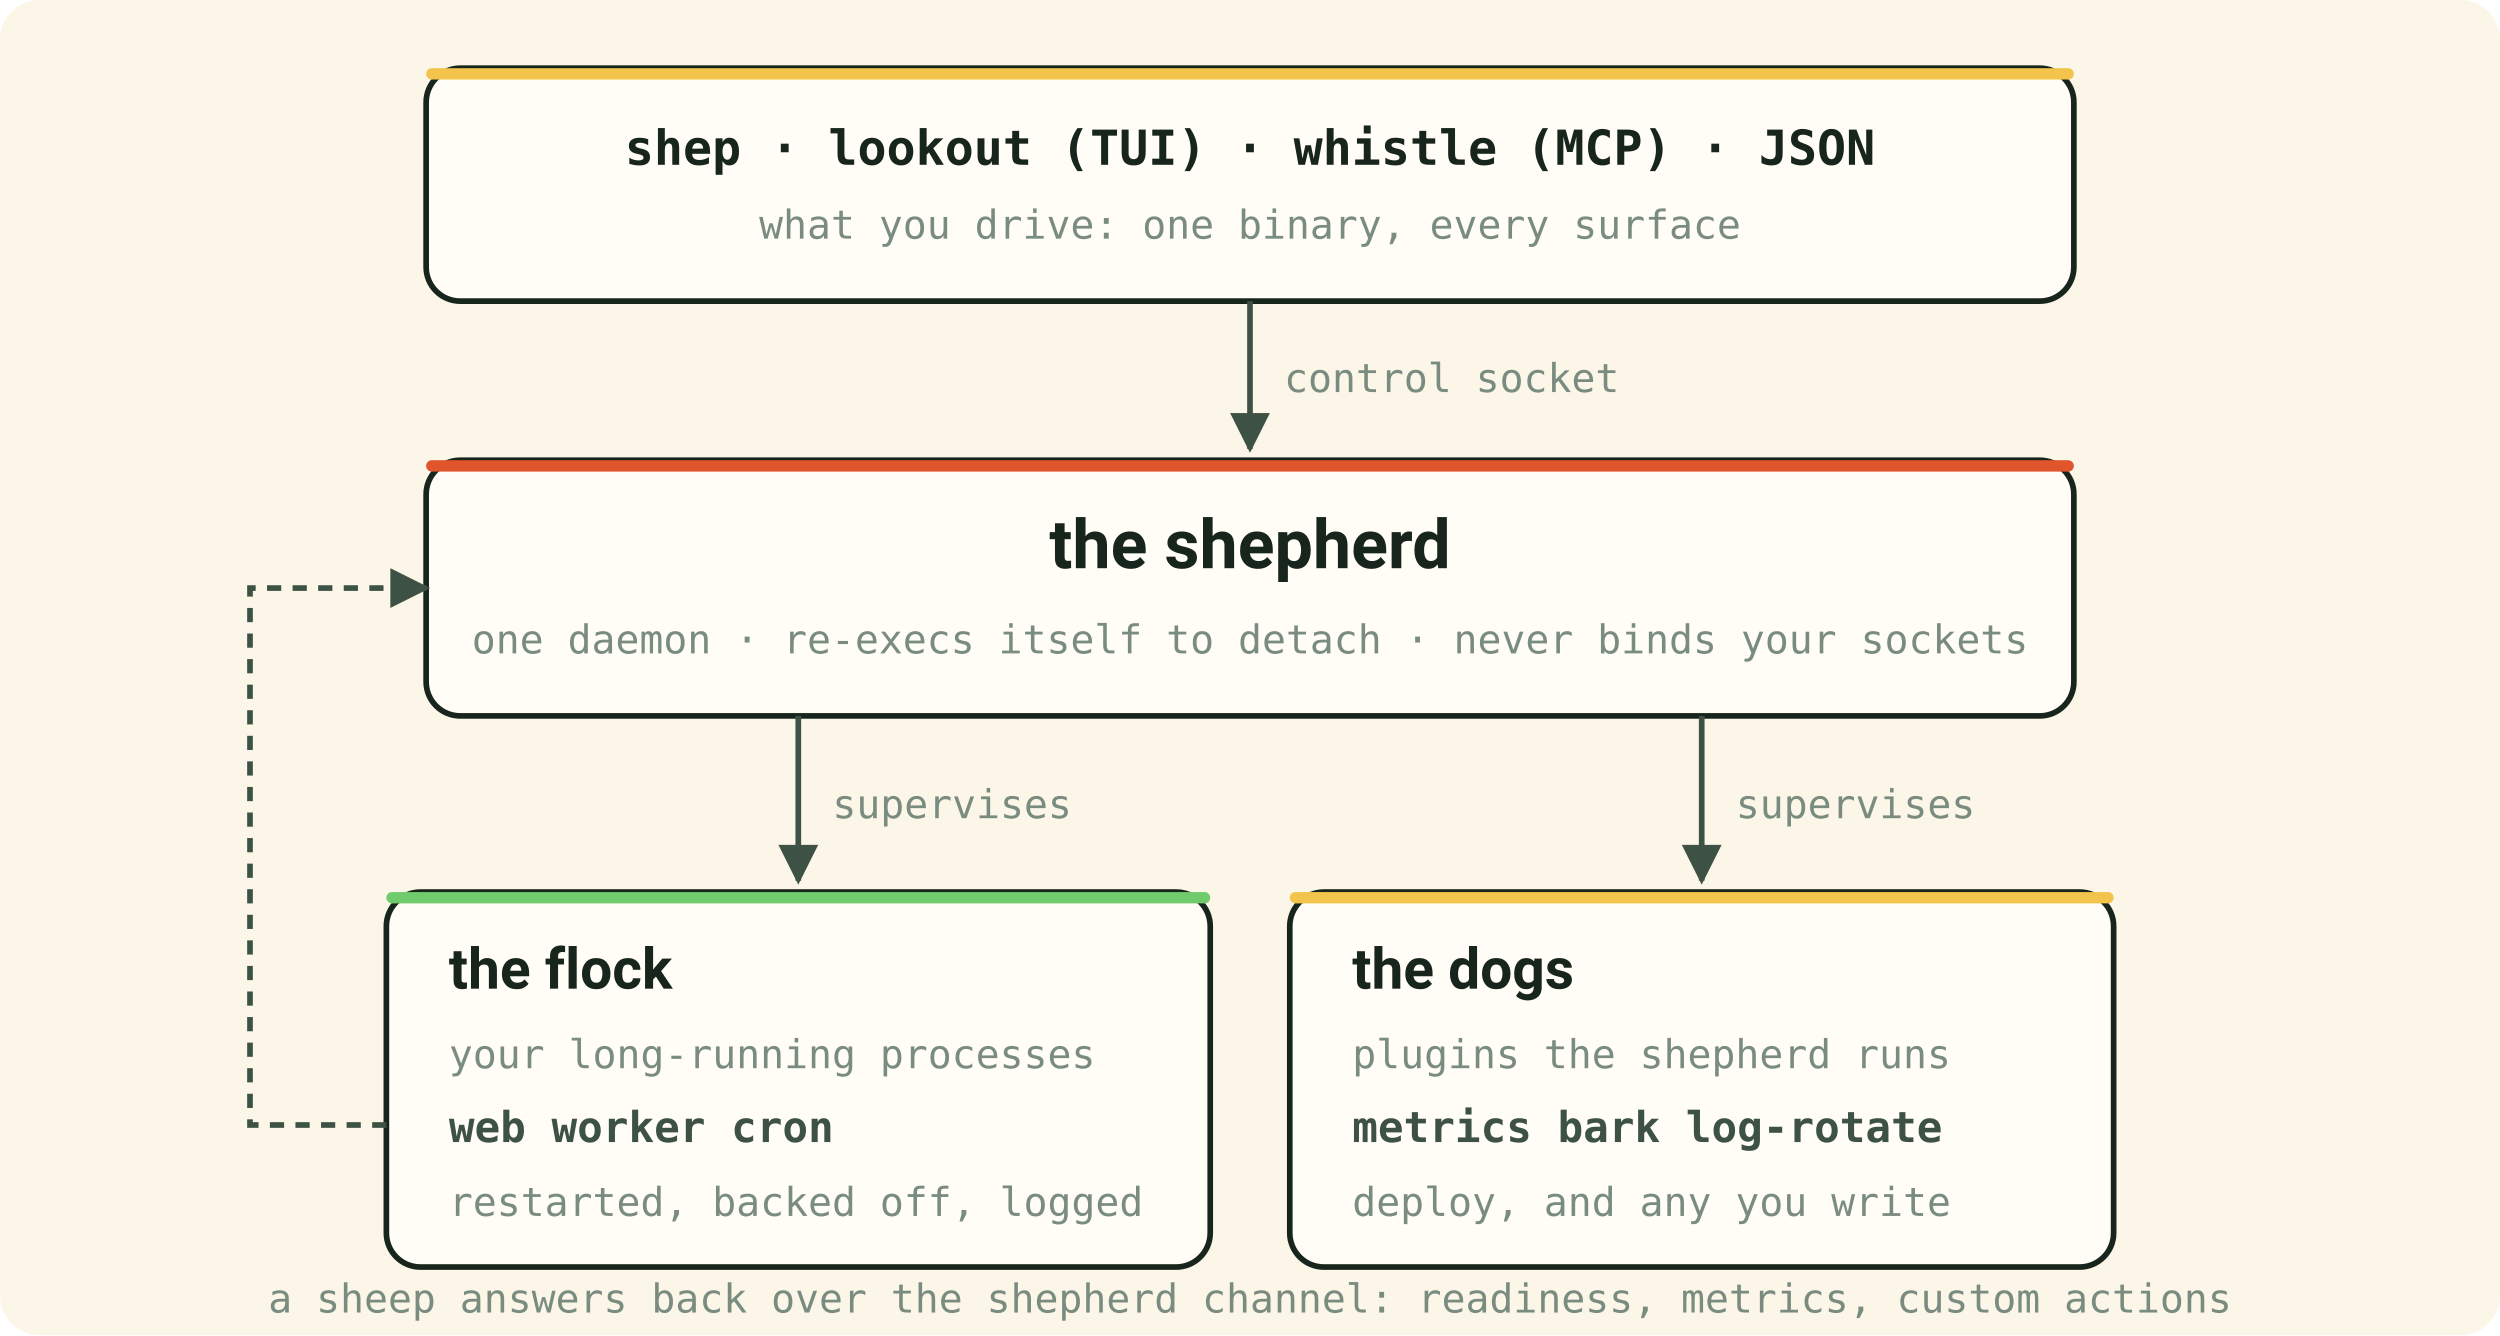
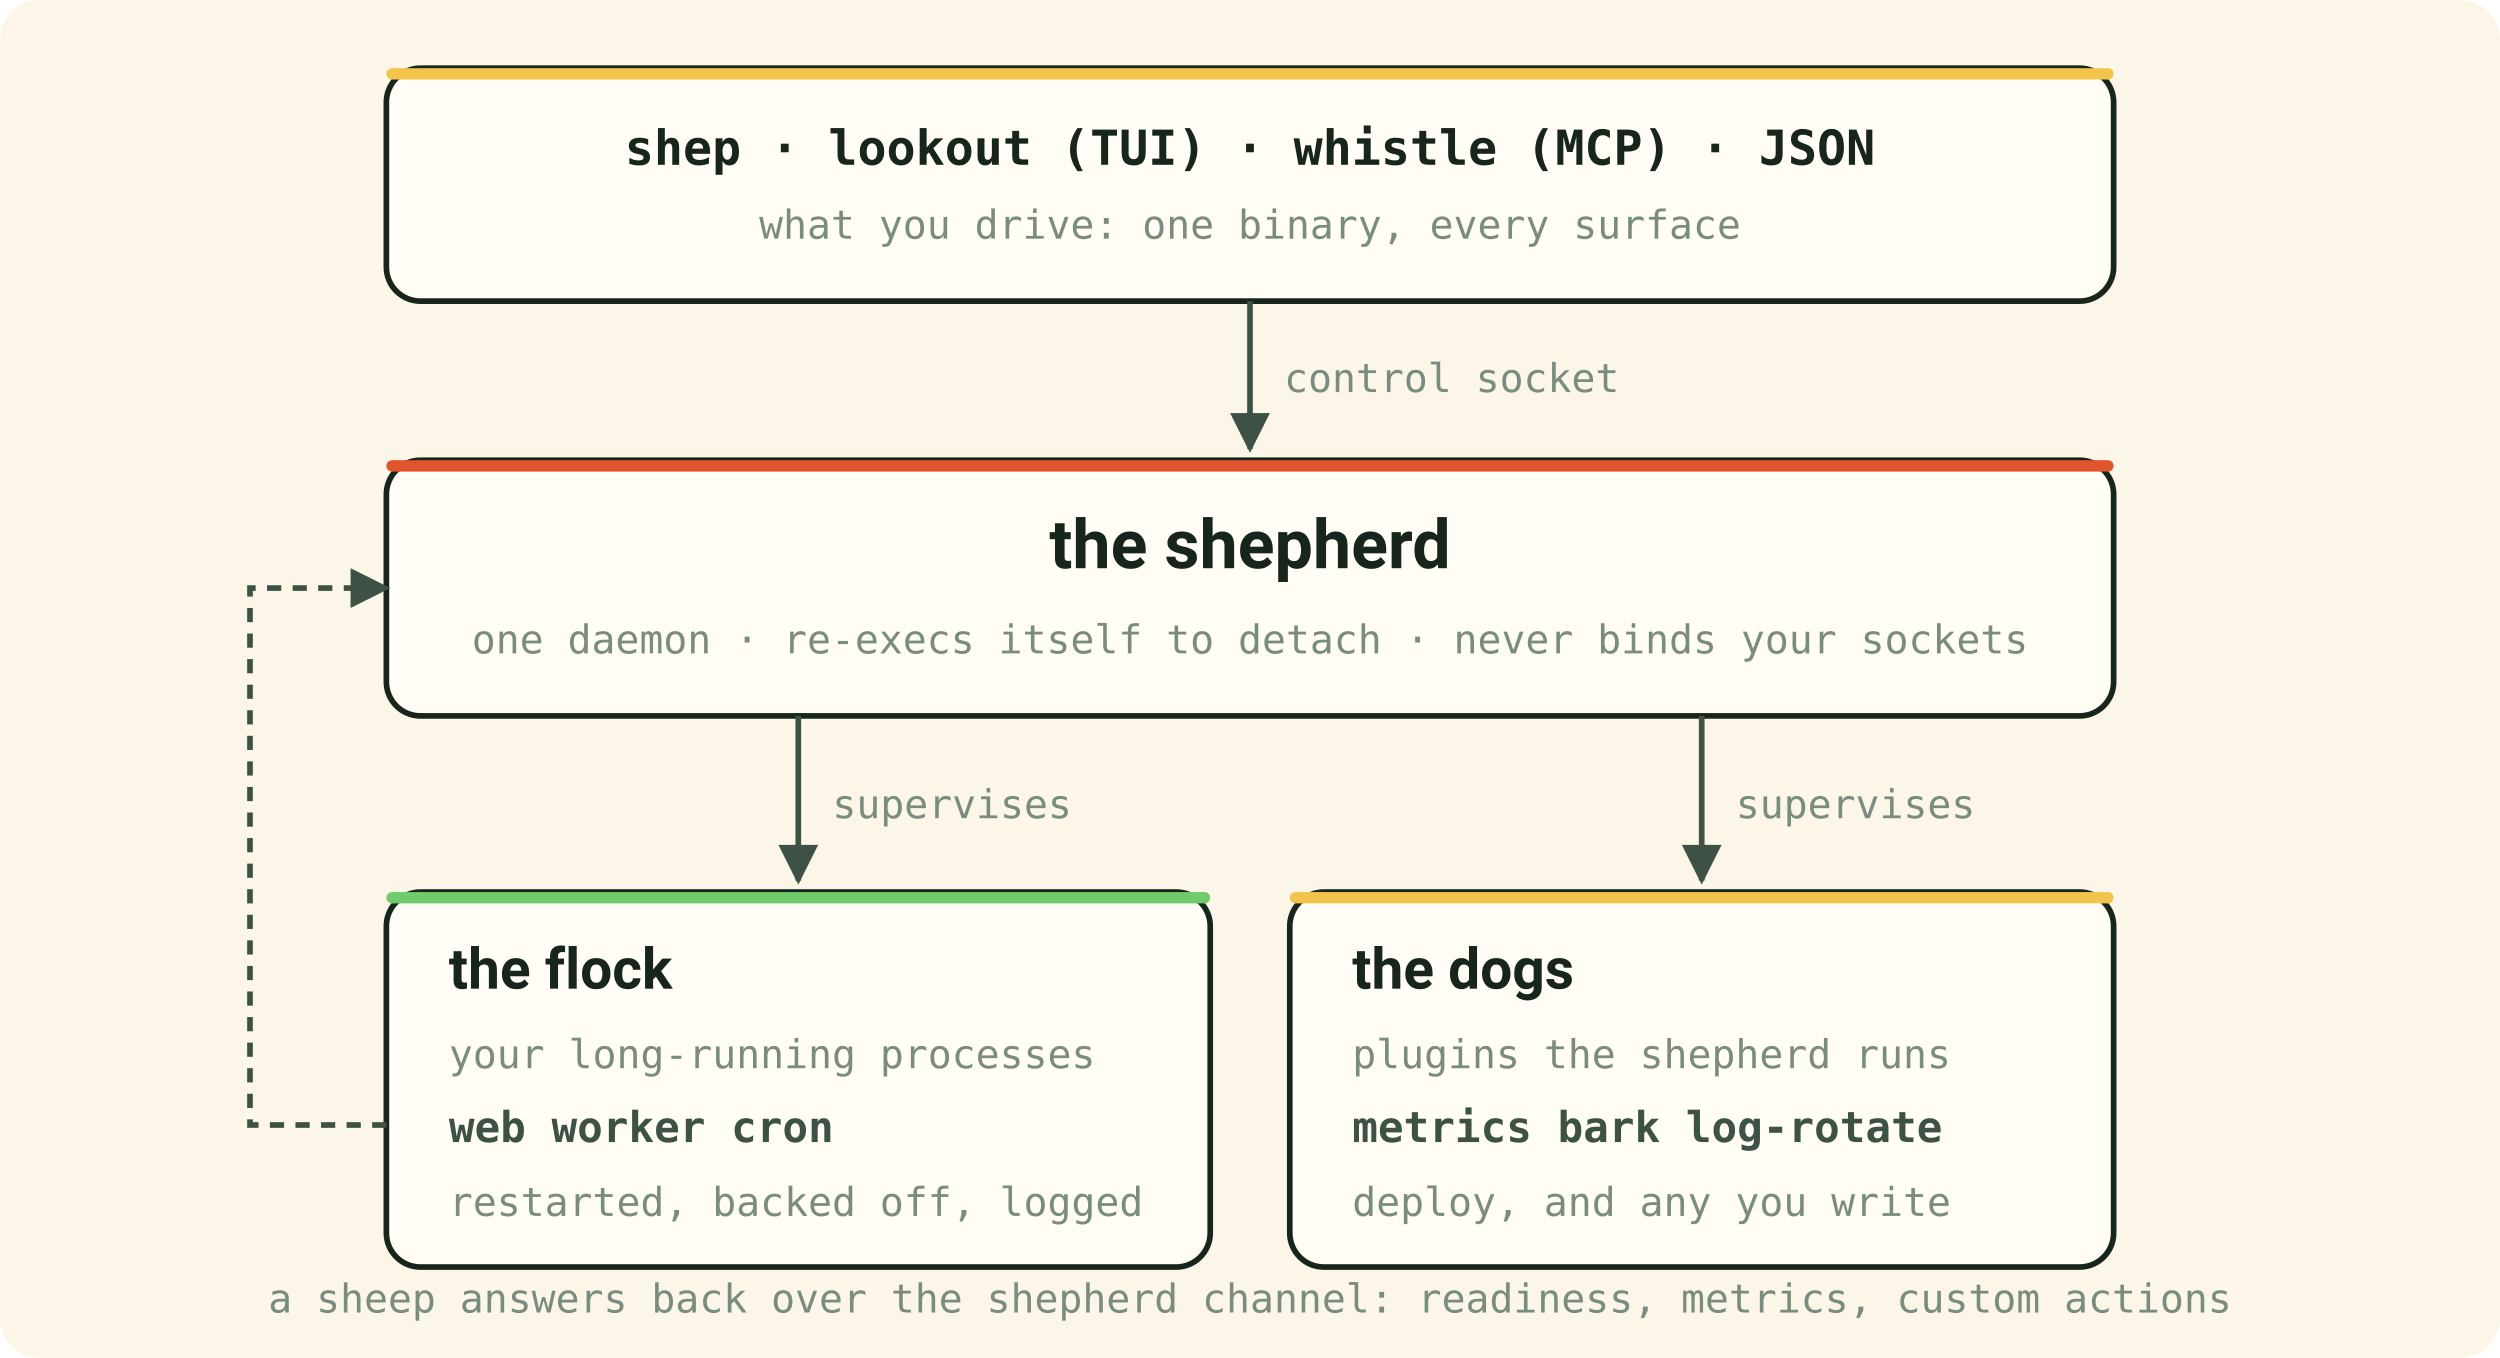
- <svg xmlns="http://www.w3.org/2000/svg" viewBox="0 0 880 470" width="880" height="470" role="img" aria-label="How shep fits together: you drive the CLI, lookout or whistle; they speak to the shepherd over a control socket; the shepherd supervises your flock and its dogs; a sheep answers back over the shepherd channel.">
+ <svg xmlns="http://www.w3.org/2000/svg" viewBox="0 0 880 478" width="880" height="478" role="img" aria-label="How shep fits together: you drive the CLI, lookout or whistle; they speak to the shepherd over a control socket; the shepherd supervises your flock and its dogs; a sheep answers back over the shepherd channel.">
  <defs>
    <marker id="head" viewBox="0 0 10 10" refX="9" refY="5" markerWidth="7" markerHeight="7" orient="auto-start-reverse">
      <path d="M0 0 L10 5 L0 10 z" fill="#3d5245" />
    </marker>
  </defs>
-   <rect width="880" height="470" rx="14" fill="#fbf6e7" />
-   <rect x="150" y="24" width="580" height="82" rx="12" fill="#fffdf5" stroke="#17251c" stroke-width="2" />
-   <rect x="150" y="24" width="580" height="4" rx="2" fill="#f3c44c" />
+   <rect width="880" height="478" rx="14" fill="#fbf6e7" />
+   <rect x="136" y="24" width="608" height="82" rx="12" fill="#fffdf5" stroke="#17251c" stroke-width="2" />
+   <rect x="136" y="24" width="608" height="4" rx="2" fill="#f3c44c" />
  <text x="440" y="58" font-family="ui-monospace,'SF Mono',Menlo,Consolas,'DejaVu Sans Mono',monospace" font-size="17" font-weight="700" fill="#17251c" text-anchor="middle" textLength="438.6" lengthAdjust="spacingAndGlyphs">shep · lookout (TUI) · whistle (MCP) · JSON</text>
  <text x="440" y="84" font-family="ui-monospace,'SF Mono',Menlo,Consolas,'DejaVu Sans Mono',monospace" font-size="14" font-weight="400" fill="#7a8c80" text-anchor="middle" textLength="344.4" lengthAdjust="spacingAndGlyphs">what you drive: one binary, every surface</text>
  <line x1="440" y1="106" x2="440" y2="158" stroke="#3d5245" stroke-width="2" marker-end="url(#head)" />
  <text x="452" y="138" font-family="ui-monospace,'SF Mono',Menlo,Consolas,'DejaVu Sans Mono',monospace" font-size="14" font-weight="400" fill="#7a8c80" text-anchor="start" textLength="117.6" lengthAdjust="spacingAndGlyphs">control socket</text>
-   <rect x="150" y="162" width="580" height="90" rx="12" fill="#fffdf5" stroke="#17251c" stroke-width="2" />
-   <rect x="150" y="162" width="580" height="4" rx="2" fill="#e0552b" />
+   <rect x="136" y="162" width="608" height="90" rx="12" fill="#fffdf5" stroke="#17251c" stroke-width="2" />
+   <rect x="136" y="162" width="608" height="4" rx="2" fill="#e0552b" />
  <text x="440" y="200" font-family="system-ui,-apple-system,'Segoe UI',Roboto,Helvetica,Arial,sans-serif" font-size="24" font-weight="700" fill="#17251c" text-anchor="middle">the shepherd</text>
  <text x="440" y="230" font-family="ui-monospace,'SF Mono',Menlo,Consolas,'DejaVu Sans Mono',monospace" font-size="14" font-weight="400" fill="#7a8c80" text-anchor="middle" textLength="546.0" lengthAdjust="spacingAndGlyphs">one daemon · re-execs itself to detach · never binds your sockets</text>
  <line x1="281" y1="252" x2="281" y2="310" stroke="#3d5245" stroke-width="2" marker-end="url(#head)" />
  <text x="293" y="288" font-family="ui-monospace,'SF Mono',Menlo,Consolas,'DejaVu Sans Mono',monospace" font-size="14" font-weight="400" fill="#7a8c80" text-anchor="start" textLength="84.0" lengthAdjust="spacingAndGlyphs">supervises</text>
  <line x1="599" y1="252" x2="599" y2="310" stroke="#3d5245" stroke-width="2" marker-end="url(#head)" />
  <text x="611" y="288" font-family="ui-monospace,'SF Mono',Menlo,Consolas,'DejaVu Sans Mono',monospace" font-size="14" font-weight="400" fill="#7a8c80" text-anchor="start" textLength="84.0" lengthAdjust="spacingAndGlyphs">supervises</text>
  <rect x="136" y="314" width="290" height="132" rx="12" fill="#fffdf5" stroke="#17251c" stroke-width="2" />
  <rect x="136" y="314" width="290" height="4" rx="2" fill="#6fcb6b" />
  <text x="158" y="348" font-family="system-ui,-apple-system,'Segoe UI',Roboto,Helvetica,Arial,sans-serif" font-size="20" font-weight="700" fill="#17251c" text-anchor="start">the flock</text>
  <text x="158" y="376" font-family="ui-monospace,'SF Mono',Menlo,Consolas,'DejaVu Sans Mono',monospace" font-size="14" font-weight="400" fill="#7a8c80" text-anchor="start" textLength="226.8" lengthAdjust="spacingAndGlyphs">your long-running processes</text>
  <text x="158" y="402" font-family="ui-monospace,'SF Mono',Menlo,Consolas,'DejaVu Sans Mono',monospace" font-size="15" font-weight="700" fill="#3d5245" text-anchor="start" textLength="171.0" lengthAdjust="spacingAndGlyphs">web   worker   cron</text>
  <text x="158" y="428" font-family="ui-monospace,'SF Mono',Menlo,Consolas,'DejaVu Sans Mono',monospace" font-size="14" font-weight="400" fill="#7a8c80" text-anchor="start" textLength="243.6" lengthAdjust="spacingAndGlyphs">restarted, backed off, logged</text>
  <rect x="454" y="314" width="290" height="132" rx="12" fill="#fffdf5" stroke="#17251c" stroke-width="2" />
  <rect x="454" y="314" width="290" height="4" rx="2" fill="#f3c44c" />
  <text x="476" y="348" font-family="system-ui,-apple-system,'Segoe UI',Roboto,Helvetica,Arial,sans-serif" font-size="20" font-weight="700" fill="#17251c" text-anchor="start">the dogs</text>
  <text x="476" y="376" font-family="ui-monospace,'SF Mono',Menlo,Consolas,'DejaVu Sans Mono',monospace" font-size="14" font-weight="400" fill="#7a8c80" text-anchor="start" textLength="210.0" lengthAdjust="spacingAndGlyphs">plugins the shepherd runs</text>
  <text x="476" y="402" font-family="ui-monospace,'SF Mono',Menlo,Consolas,'DejaVu Sans Mono',monospace" font-size="15" font-weight="700" fill="#3d5245" text-anchor="start" textLength="225.0" lengthAdjust="spacingAndGlyphs">metrics  bark  log-rotate</text>
  <text x="476" y="428" font-family="ui-monospace,'SF Mono',Menlo,Consolas,'DejaVu Sans Mono',monospace" font-size="14" font-weight="400" fill="#7a8c80" text-anchor="start" textLength="210.0" lengthAdjust="spacingAndGlyphs">deploy, and any you write</text>
-   <path d="M136 396 L88 396 L88 207 L150 207" fill="none" stroke="#3d5245" stroke-width="2" stroke-dasharray="5 4" marker-end="url(#head)" />
+   <path d="M136 396 L88 396 L88 207 L136 207" fill="none" stroke="#3d5245" stroke-width="2" stroke-dasharray="5 4" marker-end="url(#head)" />
  <text x="440" y="462" font-family="ui-monospace,'SF Mono',Menlo,Consolas,'DejaVu Sans Mono',monospace" font-size="14" font-weight="400" fill="#7a8c80" text-anchor="middle" textLength="688.8" lengthAdjust="spacingAndGlyphs">a sheep answers back over the shepherd channel: readiness, metrics, custom actions</text>
</svg>
